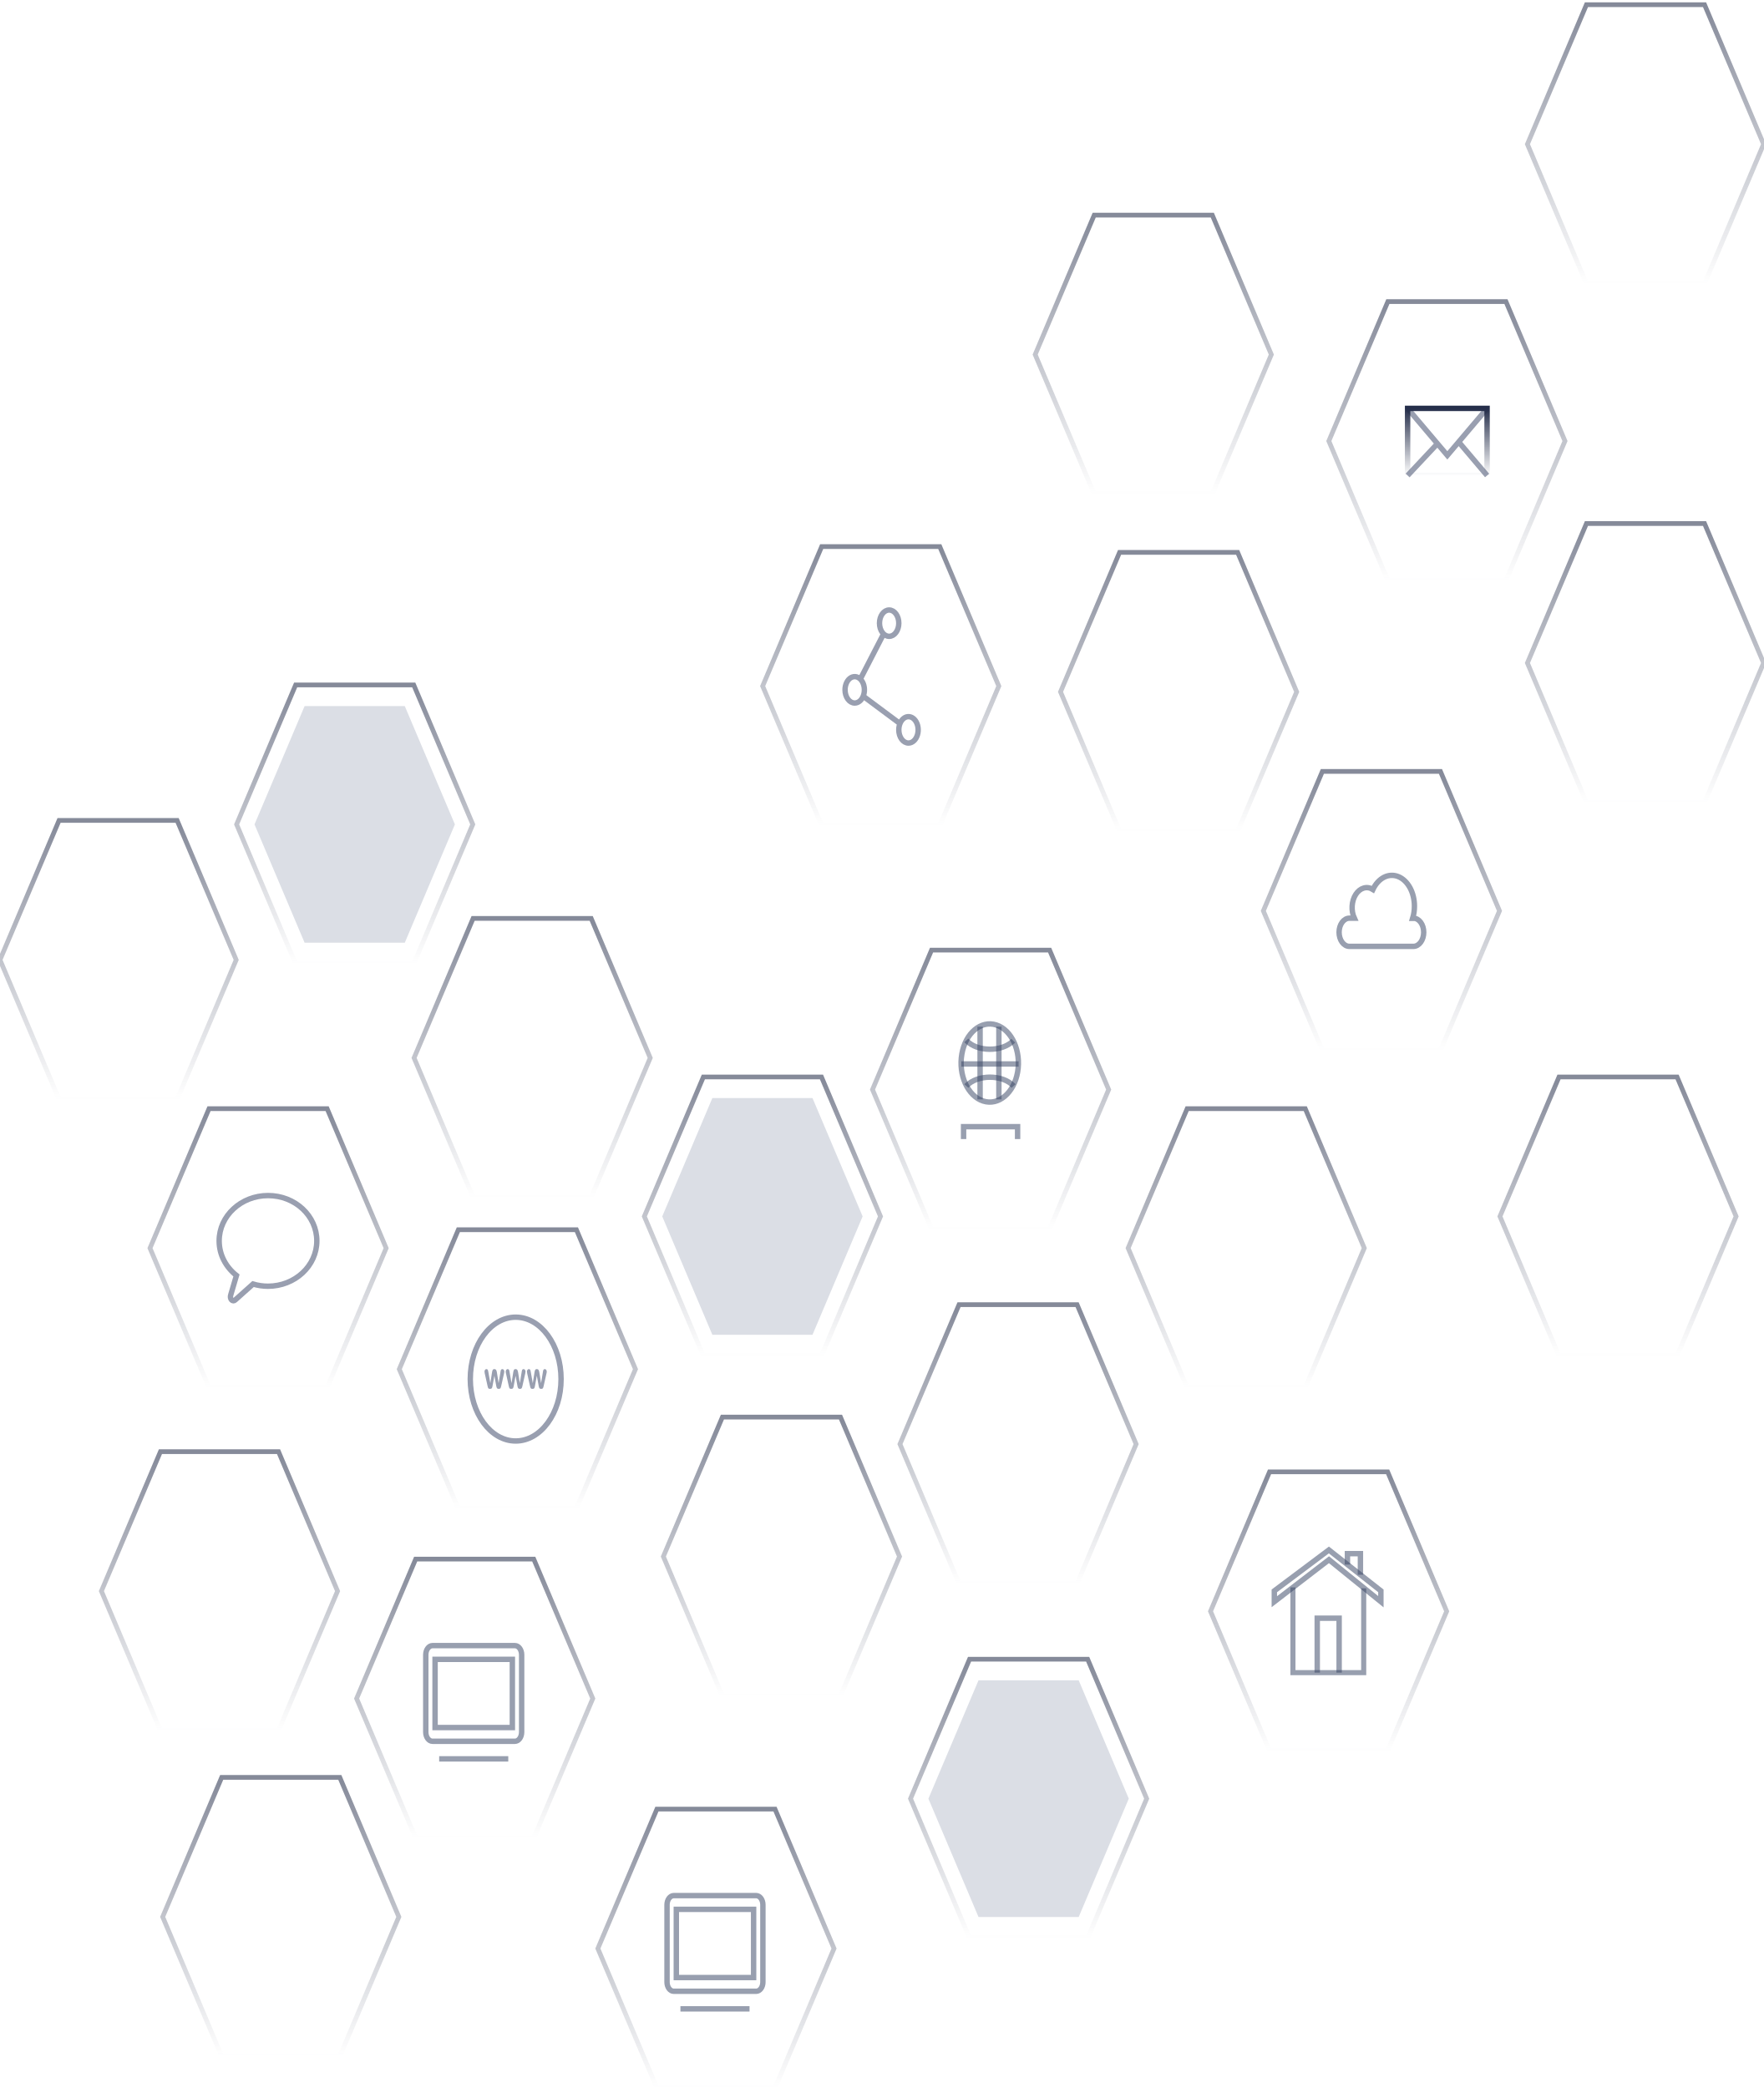
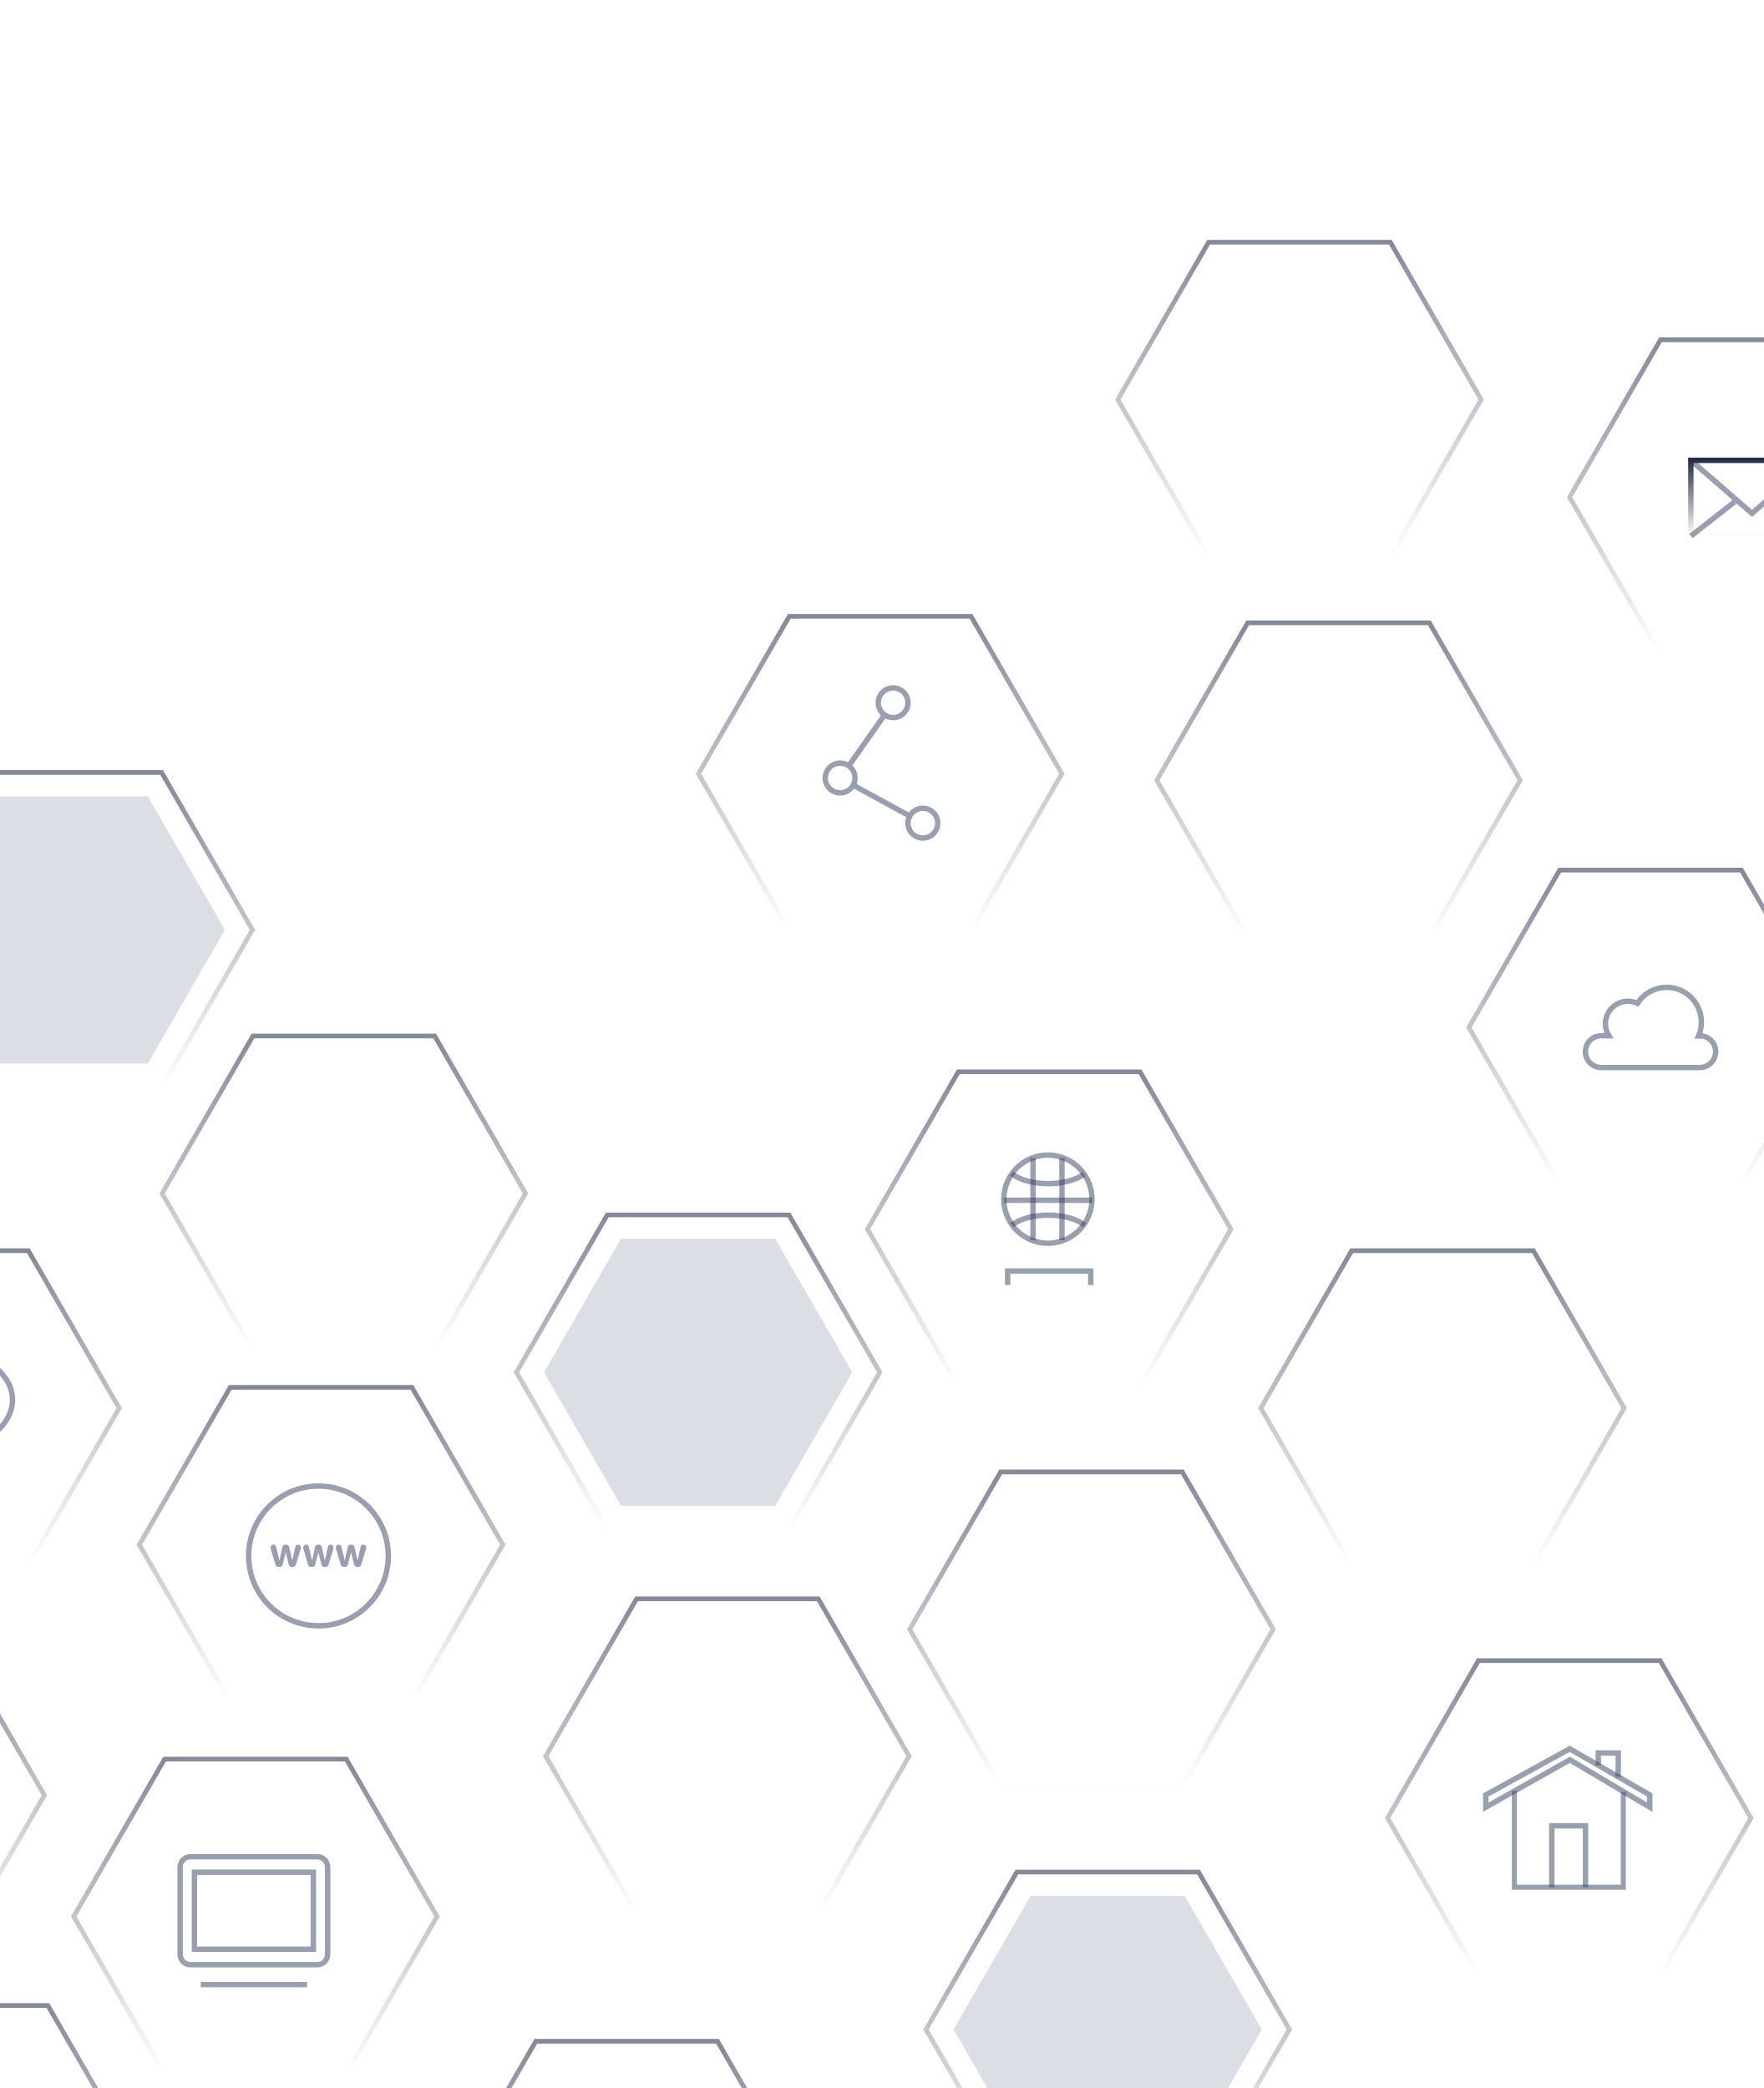
<svg xmlns="http://www.w3.org/2000/svg" width="375" height="444" viewBox="0 0 375 444" fill="none">
-   <path opacity="0.56" d="M199.831 116.23L212.384 145.893L199.831 175.548H174.719L162.167 145.893L174.719 116.23H199.831Z" stroke="url(#paint0_linear_1147_23516)" stroke-miterlimit="10" />
-   <path opacity="0.56" d="M174.675 229.009L187.228 258.663L174.675 288.326H149.563L137.011 258.663L149.563 229.009H174.675Z" stroke="url(#paint1_linear_1147_23516)" stroke-miterlimit="10" />
-   <path opacity="0.56" d="M87.977 145.65L100.529 175.304L87.977 204.967H62.865L50.312 175.304L62.865 145.65H87.977Z" stroke="url(#paint2_linear_1147_23516)" stroke-miterlimit="10" />
-   <path opacity="0.56" d="M362.448 111.326L375 140.981L362.448 170.644H337.336L324.783 140.981L337.336 111.326H362.448Z" stroke="url(#paint3_linear_1147_23516)" stroke-miterlimit="10" />
-   <path opacity="0.56" d="M229.03 277.429L241.583 307.084L229.03 336.747H203.925L191.366 307.084L203.925 277.429H229.03Z" stroke="url(#paint4_linear_1147_23516)" stroke-miterlimit="10" />
-   <path opacity="0.56" d="M125.711 195.297L138.263 224.96L125.711 254.614H100.599L88.046 224.96L100.599 195.297H125.711Z" stroke="url(#paint5_linear_1147_23516)" stroke-miterlimit="10" />
-   <path opacity="0.56" d="M263.17 117.456L275.723 147.119L263.17 176.774H238.065L225.506 147.119L238.065 117.456H263.17Z" stroke="url(#paint6_linear_1147_23516)" stroke-miterlimit="10" />
-   <path opacity="0.56" d="M223.19 202.04L235.743 231.694L223.19 261.357H198.079L185.526 231.694L198.079 202.04H223.19Z" stroke="url(#paint7_linear_1147_23516)" stroke-miterlimit="10" />
-   <path d="M216.384 227.959C217.16 223.493 215.135 219.015 211.861 217.956C208.587 216.897 205.303 219.659 204.527 224.124C203.751 228.59 205.776 233.068 209.05 234.127C212.324 235.186 215.607 232.425 216.384 227.959Z" stroke="#334061" stroke-opacity="0.5" stroke-width="1.15" stroke-miterlimit="10" />
-   <path d="M208.403 218.314V233.777" stroke="#334061" stroke-opacity="0.5" stroke-width="1.15" stroke-miterlimit="10" />
-   <path d="M212.398 218.314V233.777" stroke="#334061" stroke-opacity="0.5" stroke-width="1.15" stroke-miterlimit="10" />
-   <path d="M216.598 226.244H204.406" stroke="#334061" stroke-opacity="0.5" stroke-width="1.15" stroke-miterlimit="10" />
-   <path d="M205.476 221.234C207.763 223.722 213.076 223.739 215.458 221.303" stroke="#334061" stroke-opacity="0.5" stroke-width="1.15" stroke-miterlimit="10" />
-   <path d="M205.476 230.933C207.782 228.428 213.216 228.428 215.521 230.933" stroke="#334061" stroke-opacity="0.5" stroke-width="1.15" stroke-miterlimit="10" />
-   <path d="M204.893 242.215V239.581H216.376V242.215" stroke="#334061" stroke-opacity="0.5" stroke-width="1.15" stroke-miterlimit="10" />
-   <path opacity="0.56" d="M362.448 1L375 30.663L362.448 60.318H337.336L324.783 30.663L337.336 1H362.448Z" stroke="url(#paint8_linear_1147_23516)" stroke-miterlimit="10" />
-   <path opacity="0.56" d="M277.546 235.75L290.098 265.404L277.546 295.068H252.434L239.881 265.404L252.434 235.75H277.546Z" stroke="url(#paint9_linear_1147_23516)" stroke-miterlimit="10" />
-   <path opacity="0.56" d="M306.295 164.038L318.848 193.693L306.295 223.356H281.184L268.631 193.693L281.184 164.038H306.295Z" stroke="url(#paint10_linear_1147_23516)" stroke-miterlimit="10" />
-   <path d="M300.538 195.282H300.38C300.636 194.463 300.766 193.581 300.76 192.691C300.763 191.276 300.429 189.898 299.809 188.764C299.189 187.63 298.316 186.801 297.322 186.401C296.327 186.001 295.264 186.052 294.292 186.546C293.32 187.04 292.492 187.95 291.931 189.14C291.322 188.756 290.639 188.65 289.982 188.838C289.325 189.027 288.731 189.499 288.287 190.185C287.843 190.871 287.573 191.735 287.518 192.647C287.462 193.559 287.624 194.471 287.979 195.247H286.934C286.352 195.247 285.793 195.563 285.38 196.125C284.968 196.688 284.737 197.45 284.737 198.245C284.737 199.04 284.968 199.802 285.38 200.364C285.793 200.926 286.352 201.242 286.934 201.242H300.538C301.121 201.242 301.68 200.926 302.092 200.364C302.505 199.802 302.736 199.04 302.736 198.245C302.736 197.45 302.505 196.688 302.092 196.125C301.68 195.563 301.121 195.247 300.538 195.247V195.282Z" stroke="#334061" stroke-opacity="0.5" stroke-width="1.15" stroke-miterlimit="10" />
-   <path opacity="0.56" d="M69.559 235.75L82.111 265.413L69.559 295.068H44.447L31.894 265.413L44.447 235.75H69.559Z" stroke="url(#paint11_linear_1147_23516)" stroke-miterlimit="10" />
-   <path opacity="0.56" d="M122.566 261.493L135.125 291.147L122.566 320.802H97.461L84.902 291.147L97.461 261.493H122.566Z" stroke="url(#paint12_linear_1147_23516)" stroke-miterlimit="10" />
-   <path d="M109.652 306.419C114.983 306.419 119.304 300.525 119.304 293.254C119.304 285.984 114.983 280.09 109.652 280.09C104.322 280.09 100 285.984 100 293.254C100 300.525 104.322 306.419 109.652 306.419Z" stroke="#999FB0" stroke-width="1.15" stroke-miterlimit="10" />
-   <path d="M103.078 292.062C103.044 291.929 103.025 291.789 103.021 291.647C103.026 291.508 103.071 291.376 103.145 291.279C103.219 291.183 103.318 291.129 103.42 291.129C103.724 291.129 103.769 291.354 103.826 291.673L104.263 294.126L104.611 291.898C104.681 291.457 104.75 291.112 105.13 291.129C105.51 291.146 105.599 291.449 105.669 291.898L106.023 294.126L106.429 291.673C106.479 291.354 106.53 291.129 106.834 291.129C106.937 291.129 107.035 291.183 107.11 291.279C107.184 291.376 107.228 291.508 107.233 291.647C107.23 291.789 107.211 291.929 107.176 292.062L106.574 294.731C106.454 295.267 106.365 295.336 106.042 295.336C105.719 295.336 105.612 295.206 105.529 294.757L105.124 292.554L104.719 294.757C104.636 295.206 104.554 295.336 104.206 295.336C103.857 295.336 103.794 295.267 103.674 294.731L103.078 292.062Z" fill="#999FB0" />
-   <path d="M107.594 292.062C107.556 291.93 107.537 291.789 107.537 291.647C107.542 291.508 107.586 291.376 107.66 291.279C107.735 291.183 107.834 291.129 107.936 291.129C108.24 291.129 108.284 291.354 108.341 291.673L108.772 294.126L109.12 291.898C109.19 291.457 109.253 291.112 109.64 291.129C110.026 291.146 110.102 291.449 110.178 291.898L110.533 294.126L110.938 291.673C110.989 291.354 111.039 291.129 111.337 291.129C111.44 291.129 111.54 291.182 111.615 291.279C111.69 291.375 111.736 291.507 111.742 291.647C111.739 291.789 111.72 291.929 111.685 292.062L111.084 294.731C110.963 295.267 110.875 295.336 110.545 295.336C110.216 295.336 110.121 295.206 110.032 294.757L109.633 292.554L109.228 294.757C109.139 295.206 109.057 295.336 108.715 295.336C108.373 295.336 108.297 295.267 108.183 294.731L107.594 292.062Z" fill="#999FB0" />
-   <path d="M112.103 292.062C112.069 291.929 112.05 291.789 112.046 291.647C112.051 291.508 112.095 291.376 112.17 291.279C112.244 291.183 112.343 291.129 112.445 291.129C112.749 291.129 112.794 291.354 112.851 291.673L113.288 294.126L113.642 291.898C113.706 291.457 113.775 291.112 114.155 291.129C114.535 291.146 114.624 291.449 114.694 291.898L115.048 294.126L115.454 291.673C115.504 291.354 115.555 291.129 115.859 291.129C115.962 291.129 116.06 291.183 116.135 291.279C116.209 291.376 116.253 291.508 116.258 291.647C116.258 291.789 116.239 291.93 116.201 292.062L115.599 294.731C115.485 295.267 115.39 295.336 115.067 295.336C114.744 295.336 114.637 295.206 114.554 294.757L114.149 292.554L113.744 294.757C113.661 295.206 113.579 295.336 113.237 295.336C112.895 295.336 112.819 295.267 112.699 294.731L112.103 292.062Z" fill="#999FB0" />
-   <path opacity="0.56" d="M257.78 45.744L270.333 75.398L257.78 105.053H232.669L220.116 75.398L232.669 45.744H257.78Z" stroke="url(#paint13_linear_1147_23516)" stroke-miterlimit="10" />
-   <path opacity="0.56" d="M231.276 352.819L243.829 382.474L231.276 412.128H206.164L193.612 382.474L206.164 352.819H231.276Z" stroke="url(#paint14_linear_1147_23516)" stroke-miterlimit="10" />
-   <path opacity="0.56" d="M356.607 229.009L369.16 258.663L356.607 288.318H331.502L318.943 258.663L331.502 229.009H356.607Z" stroke="url(#paint15_linear_1147_23516)" stroke-miterlimit="10" />
-   <path opacity="0.56" d="M59.227 308.688L71.779 338.342L59.227 368.006H34.115L21.562 338.342L34.115 308.688H59.227Z" stroke="url(#paint16_linear_1147_23516)" stroke-miterlimit="10" />
-   <path opacity="0.56" d="M113.493 331.531L126.046 361.186L113.493 390.84H88.388L75.829 361.186L88.388 331.531H113.493Z" stroke="url(#paint17_linear_1147_23516)" stroke-miterlimit="10" />
-   <path d="M109.491 349.929H91.966C91.176 349.929 90.535 350.803 90.535 351.881V368.32C90.535 369.398 91.176 370.272 91.966 370.272H109.491C110.281 370.272 110.922 369.398 110.922 368.32V351.881C110.922 350.803 110.281 349.929 109.491 349.929Z" stroke="#334061" stroke-opacity="0.5" stroke-width="1.15" stroke-miterlimit="10" />
-   <path d="M108.946 352.849H92.511V367.352H108.946V352.849Z" stroke="#334061" stroke-opacity="0.5" stroke-width="1.15" stroke-miterlimit="10" />
-   <path d="M93.385 374.012H108.078" stroke="#334061" stroke-opacity="0.5" stroke-width="1.15" stroke-miterlimit="10" />
-   <path opacity="0.56" d="M178.718 301.333L191.271 330.988L178.718 360.651H153.613L141.054 330.988L153.613 301.333H178.718Z" stroke="url(#paint18_linear_1147_23516)" stroke-miterlimit="10" />
-   <path opacity="0.56" d="M295.065 312.979L307.618 342.633L295.065 372.287H269.953L257.401 342.633L269.953 312.979H295.065Z" stroke="url(#paint19_linear_1147_23516)" stroke-miterlimit="10" />
-   <path d="M270.967 338.287L282.569 329.589L293.627 338.287V340.594L282.588 331.662L270.967 340.594V338.287Z" stroke="#334061" stroke-opacity="0.5" stroke-width="1.15" stroke-miterlimit="10" />
-   <path d="M274.925 337.544V355.676H289.973V337.743" stroke="#334061" stroke-opacity="0.5" stroke-width="1.08" stroke-miterlimit="10" />
-   <path d="M280.093 355.676V344.101H284.748V355.676" stroke="#334061" stroke-opacity="0.5" stroke-width="1.15" stroke-miterlimit="10" />
-   <path d="M286.515 332.699V330.375H289.276V334.867" stroke="#334061" stroke-opacity="0.5" stroke-width="1.15" stroke-miterlimit="10" />
-   <path d="M183.549 148.044L191.371 153.867" stroke="#999FB0" stroke-width="1.15" stroke-miterlimit="10" />
-   <path d="M187.882 134.803L182.929 144.417" stroke="#999FB0" stroke-width="1.15" stroke-miterlimit="10" />
-   <path d="M189.066 135.312C190.199 135.312 191.118 134.059 191.118 132.513C191.118 130.967 190.199 129.714 189.066 129.714C187.932 129.714 187.014 130.967 187.014 132.513C187.014 134.059 187.932 135.312 189.066 135.312Z" stroke="#999FB0" stroke-width="1.15" stroke-miterlimit="10" />
-   <path d="M179.687 146.696C179.685 146.141 179.805 145.597 180.03 145.134C180.256 144.672 180.577 144.31 180.953 144.097C181.329 143.883 181.743 143.826 182.143 143.933C182.542 144.041 182.91 144.307 183.198 144.7C183.487 145.092 183.683 145.592 183.763 146.137C183.843 146.682 183.803 147.247 183.647 147.76C183.492 148.274 183.228 148.713 182.889 149.021C182.55 149.33 182.152 149.495 181.745 149.495C181.2 149.495 180.677 149.201 180.292 148.676C179.906 148.151 179.688 147.439 179.687 146.696Z" stroke="#999FB0" stroke-width="1.15" stroke-miterlimit="10" />
-   <path d="M191.118 155.206C191.117 154.65 191.236 154.106 191.462 153.643C191.688 153.18 192.009 152.819 192.386 152.605C192.762 152.392 193.176 152.336 193.576 152.444C193.976 152.552 194.343 152.819 194.632 153.212C194.92 153.606 195.116 154.107 195.195 154.652C195.275 155.197 195.233 155.762 195.077 156.276C194.92 156.789 194.655 157.228 194.316 157.535C193.976 157.843 193.578 158.007 193.17 158.005C192.626 158.003 192.105 157.707 191.721 157.183C191.336 156.658 191.12 155.948 191.118 155.206Z" stroke="#999FB0" stroke-width="1.15" stroke-miterlimit="10" />
-   <path opacity="0.56" d="M320.221 64.132L332.774 93.786L320.221 123.449H295.11L282.557 93.786L295.11 64.132H320.221Z" stroke="url(#paint20_linear_1147_23516)" stroke-miterlimit="10" />
+   <path opacity="0.56" d="M206.474 131.056L225.788 164.536L206.474 198.006H167.835L148.521 164.536L167.835 131.056H206.474Z" stroke="url(#paint0_linear_1147_23516)" stroke-miterlimit="10" />
+   <path opacity="0.56" d="M167.767 258.346L187.081 291.816L167.767 325.296H129.128L109.814 291.816L129.128 258.346H167.767Z" stroke="url(#paint1_linear_1147_23516)" stroke-miterlimit="10" />
+   <path opacity="0.56" d="M34.367 164.262L53.681 197.732L34.367 231.212H-4.272L-23.586 197.732L-4.272 164.262H34.367Z" stroke="url(#paint2_linear_1147_23516)" stroke-miterlimit="10" />
+   <path opacity="0.56" d="M251.401 312.997L270.716 346.467L251.401 379.947H212.773L193.448 346.467L212.773 312.997H251.401Z" stroke="url(#paint3_linear_1147_23516)" stroke-miterlimit="10" />
+   <path opacity="0.56" d="M92.427 220.297L111.741 253.777L92.427 287.247H53.788L34.474 253.777L53.788 220.297H92.427Z" stroke="url(#paint4_linear_1147_23516)" stroke-miterlimit="10" />
+   <path opacity="0.56" d="M303.932 132.44L323.246 165.92L303.932 199.39H265.303L245.979 165.92L265.303 132.44H303.932Z" stroke="url(#paint5_linear_1147_23516)" stroke-miterlimit="10" />
+   <path opacity="0.56" d="M242.415 227.907L261.73 261.377L242.415 294.857H203.777L184.462 261.377L203.777 227.907H242.415Z" stroke="url(#paint6_linear_1147_23516)" stroke-miterlimit="10" />
+   <path d="M231.942 257.162C233.137 252.121 230.021 247.067 224.984 245.872C219.946 244.676 214.893 247.793 213.699 252.834C212.504 257.874 215.62 262.928 220.658 264.123C225.695 265.319 230.748 262.202 231.942 257.162Z" stroke="#334061" stroke-opacity="0.5" stroke-width="1.15" stroke-miterlimit="10" />
+   <path d="M219.662 246.276V263.727" stroke="#334061" stroke-opacity="0.5" stroke-width="1.15" stroke-miterlimit="10" />
+   <path d="M225.81 246.276V263.727" stroke="#334061" stroke-opacity="0.5" stroke-width="1.15" stroke-miterlimit="10" />
+   <path d="M232.271 255.226H213.512" stroke="#334061" stroke-opacity="0.5" stroke-width="1.15" stroke-miterlimit="10" />
+   <path d="M215.159 249.572C218.677 252.38 226.853 252.399 230.517 249.65" stroke="#334061" stroke-opacity="0.5" stroke-width="1.15" stroke-miterlimit="10" />
+   <path d="M215.159 260.518C218.707 257.691 227.068 257.691 230.615 260.518" stroke="#334061" stroke-opacity="0.5" stroke-width="1.15" stroke-miterlimit="10" />
+   <path d="M214.262 273.252V270.278H231.93V273.252" stroke="#334061" stroke-opacity="0.5" stroke-width="1.15" stroke-miterlimit="10" />
+   <path opacity="0.56" d="M326.05 265.955L345.364 299.425L326.05 332.905H287.412L268.097 299.425L287.412 265.955H326.05Z" stroke="url(#paint7_linear_1147_23516)" stroke-miterlimit="10" />
+   <path opacity="0.56" d="M370.286 185.016L389.6 218.486L370.286 251.966H331.648L312.333 218.486L331.648 185.016H370.286Z" stroke="url(#paint8_linear_1147_23516)" stroke-miterlimit="10" />
+   <path d="M361.428 220.28H361.185C361.579 219.356 361.778 218.36 361.769 217.355C361.774 215.758 361.26 214.204 360.306 212.924C359.352 211.644 358.009 210.708 356.479 210.256C354.948 209.805 353.312 209.862 351.817 210.42C350.322 210.977 349.047 212.004 348.185 213.348C347.248 212.914 346.196 212.795 345.185 213.007C344.175 213.219 343.26 213.753 342.577 214.527C341.894 215.302 341.479 216.276 341.393 217.306C341.308 218.335 341.557 219.365 342.104 220.241H340.496C339.599 220.241 338.739 220.597 338.105 221.232C337.471 221.866 337.115 222.727 337.115 223.624C337.115 224.521 337.471 225.382 338.105 226.016C338.739 226.651 339.599 227.007 340.496 227.007H361.428C362.325 227.007 363.185 226.651 363.819 226.016C364.453 225.382 364.81 224.521 364.81 223.624C364.81 222.727 364.453 221.866 363.819 221.232C363.185 220.597 362.325 220.241 361.428 220.241V220.28Z" stroke="#334061" stroke-opacity="0.5" stroke-width="1.15" stroke-miterlimit="10" />
+   <path opacity="0.56" d="M6.027 265.955L25.342 299.435L6.027 332.905H-32.611L-51.925 299.435L-32.611 265.955H6.027Z" stroke="url(#paint9_linear_1147_23516)" stroke-miterlimit="10" />
+   <path opacity="0.56" d="M87.589 295.01L106.913 328.48L87.589 361.95H48.96L29.636 328.48L48.96 295.01H87.589Z" stroke="url(#paint10_linear_1147_23516)" stroke-miterlimit="10" />
+   <path d="M67.719 345.716C75.921 345.716 82.57 339.064 82.57 330.858C82.57 322.652 75.921 316 67.719 316C59.517 316 52.867 322.652 52.867 330.858C52.867 339.064 59.517 345.716 67.719 345.716Z" stroke="#999FB0" stroke-width="1.15" stroke-miterlimit="10" />
+   <path d="M57.603 329.512C57.55 329.362 57.52 329.204 57.516 329.044C57.523 328.886 57.591 328.738 57.706 328.629C57.82 328.52 57.972 328.459 58.13 328.459C58.597 328.459 58.666 328.713 58.753 329.073L59.426 331.842L59.962 329.327C60.069 328.83 60.176 328.44 60.761 328.459C61.345 328.479 61.482 328.82 61.589 329.327L62.135 331.842L62.758 329.073C62.836 328.713 62.914 328.459 63.382 328.459C63.54 328.459 63.692 328.52 63.806 328.629C63.92 328.738 63.989 328.886 63.996 329.044C63.991 329.204 63.962 329.362 63.908 329.512L62.983 332.525C62.797 333.129 62.661 333.207 62.164 333.207C61.667 333.207 61.501 333.061 61.375 332.554L60.751 330.068L60.127 332.554C60.001 333.061 59.874 333.207 59.338 333.207C58.802 333.207 58.705 333.129 58.519 332.525L57.603 329.512Z" fill="#999FB0" />
+   <path d="M64.552 329.512C64.493 329.363 64.464 329.204 64.464 329.044C64.471 328.886 64.539 328.738 64.654 328.629C64.768 328.52 64.92 328.459 65.078 328.459C65.546 328.459 65.614 328.713 65.701 329.073L66.364 331.842L66.9 329.327C67.007 328.83 67.105 328.44 67.699 328.459C68.294 328.479 68.41 328.82 68.528 329.327L69.073 331.842L69.697 329.073C69.775 328.713 69.853 328.459 70.311 328.459C70.47 328.459 70.623 328.519 70.739 328.628C70.855 328.737 70.924 328.886 70.934 329.044C70.93 329.204 70.9 329.362 70.847 329.512L69.921 332.525C69.736 333.129 69.599 333.207 69.093 333.207C68.586 333.207 68.44 333.061 68.303 332.554L67.689 330.068L67.066 332.554C66.929 333.061 66.803 333.207 66.276 333.207C65.75 333.207 65.633 333.129 65.458 332.525L64.552 329.512Z" fill="#999FB0" />
+   <path d="M71.49 329.512C71.436 329.362 71.407 329.204 71.402 329.044C71.409 328.886 71.477 328.738 71.592 328.629C71.706 328.52 71.858 328.459 72.016 328.459C72.484 328.459 72.552 328.713 72.639 329.073L73.312 331.842L73.858 329.327C73.955 328.83 74.062 328.44 74.647 328.459C75.232 328.479 75.368 328.82 75.475 329.327L76.021 331.842L76.645 329.073C76.723 328.713 76.8 328.459 77.268 328.459C77.426 328.459 77.578 328.52 77.692 328.629C77.807 328.738 77.875 328.886 77.882 329.044C77.882 329.204 77.853 329.363 77.794 329.512L76.869 332.525C76.693 333.129 76.547 333.207 76.05 333.207C75.553 333.207 75.388 333.061 75.261 332.554L74.637 330.068L74.013 332.554C73.887 333.061 73.76 333.207 73.234 333.207C72.708 333.207 72.591 333.129 72.406 332.525L71.49 329.512Z" fill="#999FB0" />
+   <path opacity="0.56" d="M295.638 51.501L314.952 84.971L295.638 118.441H256.999L237.685 84.971L256.999 51.501H295.638Z" stroke="url(#paint11_linear_1147_23516)" stroke-miterlimit="10" />
+   <path opacity="0.56" d="M254.857 398.087L274.172 431.557L254.857 465.028H216.219L196.904 431.557L216.219 398.087H254.857Z" stroke="url(#paint12_linear_1147_23516)" stroke-miterlimit="10" />
+   <path opacity="0.56" d="M-9.87 348.278L9.444 381.748L-9.87 415.228H-48.509L-67.823 381.748L-48.509 348.278H-9.87Z" stroke="url(#paint13_linear_1147_23516)" stroke-miterlimit="10" />
+   <path opacity="0.56" d="M73.629 374.06L92.943 407.53L73.629 441H35L15.676 407.53L35 374.06H73.629Z" stroke="url(#paint14_linear_1147_23516)" stroke-miterlimit="10" />
+   <path d="M67.47 394.825H40.506C39.289 394.825 38.303 395.812 38.303 397.029V415.582C38.303 416.799 39.289 417.785 40.506 417.785H67.47C68.686 417.785 69.672 416.799 69.672 415.582V397.029C69.672 395.812 68.686 394.825 67.47 394.825Z" stroke="#334061" stroke-opacity="0.5" stroke-width="1.15" stroke-miterlimit="10" />
+   <path d="M66.632 398.121H41.343V414.491H66.632V398.121Z" stroke="#334061" stroke-opacity="0.5" stroke-width="1.15" stroke-miterlimit="10" />
+   <path d="M42.688 422.007H65.296" stroke="#334061" stroke-opacity="0.5" stroke-width="1.15" stroke-miterlimit="10" />
+   <path opacity="0.56" d="M173.988 339.977L193.302 373.447L173.988 406.927H135.359L116.035 373.447L135.359 339.977H173.988Z" stroke="url(#paint15_linear_1147_23516)" stroke-miterlimit="10" />
+   <path opacity="0.56" d="M353.007 353.12L372.321 386.59L353.007 420.06H314.368L295.054 386.59L314.368 353.12H353.007Z" stroke="url(#paint16_linear_1147_23516)" stroke-miterlimit="10" />
+   <path d="M315.927 381.685L333.78 371.868L350.794 381.685V384.289L333.809 374.208L315.927 384.289V381.685Z" stroke="#334061" stroke-opacity="0.5" stroke-width="1.15" stroke-miterlimit="10" />
+   <path d="M322.018 380.847V401.311H345.172V381.071" stroke="#334061" stroke-opacity="0.5" stroke-width="1.08" stroke-miterlimit="10" />
+   <path d="M329.97 401.311V388.247H337.133V401.311" stroke="#334061" stroke-opacity="0.5" stroke-width="1.15" stroke-miterlimit="10" />
+   <path d="M339.851 375.378V372.755H344.1V377.825" stroke="#334061" stroke-opacity="0.5" stroke-width="1.15" stroke-miterlimit="10" />
+   <path d="M181.421 166.964L193.456 173.536" stroke="#999FB0" stroke-width="1.15" stroke-miterlimit="10" />
+   <path d="M188.088 152.02L180.467 162.871" stroke="#999FB0" stroke-width="1.15" stroke-miterlimit="10" />
+   <path d="M189.909 152.594C191.653 152.594 193.067 151.179 193.067 149.435C193.067 147.69 191.653 146.276 189.909 146.276C188.166 146.276 186.752 147.69 186.752 149.435C186.752 151.179 188.166 152.594 189.909 152.594Z" stroke="#999FB0" stroke-width="1.15" stroke-miterlimit="10" />
+   <path d="M175.478 165.443C175.476 164.816 175.66 164.202 176.007 163.68C176.353 163.158 176.847 162.75 177.426 162.509C178.004 162.267 178.642 162.203 179.257 162.324C179.872 162.446 180.437 162.747 180.881 163.189C181.325 163.632 181.627 164.197 181.75 164.811C181.873 165.426 181.811 166.064 181.572 166.644C181.332 167.223 180.926 167.719 180.405 168.067C179.884 168.416 179.271 168.602 178.645 168.602C177.806 168.602 177.002 168.269 176.409 167.677C175.815 167.085 175.48 166.282 175.478 165.443Z" stroke="#999FB0" stroke-width="1.15" stroke-miterlimit="10" />
+   <path d="M193.067 175.047C193.065 174.42 193.249 173.806 193.596 173.283C193.944 172.761 194.438 172.353 195.017 172.112C195.596 171.871 196.234 171.808 196.849 171.93C197.464 172.052 198.03 172.353 198.473 172.797C198.917 173.241 199.219 173.806 199.34 174.422C199.462 175.038 199.399 175.675 199.158 176.255C198.917 176.834 198.51 177.329 197.987 177.676C197.465 178.024 196.851 178.208 196.224 178.206C195.387 178.204 194.586 177.87 193.994 177.278C193.403 176.686 193.069 175.884 193.067 175.047Z" stroke="#999FB0" stroke-width="1.15" stroke-miterlimit="10" />
+   <path opacity="0.56" d="M391.714 72.255L411.028 105.725L391.714 139.205H353.076L333.761 105.725L353.076 72.255H391.714Z" stroke="url(#paint17_linear_1147_23516)" stroke-miterlimit="10" />
  <g style="mix-blend-mode:multiply">
-     <path d="M172.769 233.5L183.428 258.662L172.769 283.825H151.47L140.818 258.662L151.47 233.5H172.769Z" fill="#4C5A80" fill-opacity="0.2" />
+     <path d="M164.834 263.415L181.235 291.815L164.834 320.215H132.062L115.671 291.815L132.062 263.415H164.834Z" fill="#4C5A80" fill-opacity="0.2" />
  </g>
  <g style="mix-blend-mode:color-burn" opacity="0.3">
-     <path d="M274.092 241.106H275.675L276.467 242.98" stroke="#334061" stroke-width="2" stroke-miterlimit="10" stroke-linecap="round" />
-     <path d="M278.519 247.817L284.51 261.984" stroke="#334061" stroke-width="2" stroke-miterlimit="10" stroke-linecap="round" stroke-dasharray="4.62 6.47" />
-     <path d="M285.536 264.402L286.328 266.268L285.536 268.143" stroke="#334061" stroke-width="2" stroke-miterlimit="10" stroke-linecap="round" />
-     <path d="M283.491 272.98L277.493 287.146" stroke="#334061" stroke-width="2" stroke-miterlimit="10" stroke-linecap="round" stroke-dasharray="4.62 6.47" />
-     <path d="M276.467 289.565L275.675 291.431H274.092" stroke="#334061" stroke-width="2" stroke-miterlimit="10" stroke-linecap="round" />
-     <path d="M270 291.43H258.005" stroke="#334061" stroke-width="2" stroke-miterlimit="10" stroke-linecap="round" stroke-dasharray="4.62 6.47" />
-     <path d="M255.953 291.431H254.37L253.578 289.565" stroke="#334061" stroke-width="2" stroke-miterlimit="10" stroke-linecap="round" />
-     <path d="M251.533 284.727L245.535 270.561" stroke="#334061" stroke-width="2" stroke-miterlimit="10" stroke-linecap="round" stroke-dasharray="4.62 6.47" />
-     <path d="M244.509 268.143L243.718 266.268L244.509 264.402" stroke="#334061" stroke-width="2" stroke-miterlimit="10" stroke-linecap="round" />
-     <path d="M246.561 259.565L252.559 245.399" stroke="#334061" stroke-width="2" stroke-miterlimit="10" stroke-linecap="round" stroke-dasharray="4.62 6.47" />
-     <path d="M253.578 242.98L254.37 241.106H255.953" stroke="#334061" stroke-width="2" stroke-miterlimit="10" stroke-linecap="round" />
-     <path d="M260.051 241.106H272.046" stroke="#334061" stroke-width="2" stroke-miterlimit="10" stroke-linecap="round" stroke-dasharray="4.62 6.47" />
+     <path d="M320.736 272H323.172L324.39 274.116" stroke="#334061" stroke-width="2" stroke-miterlimit="10" stroke-linecap="round" />
+     <path d="M327.548 279.575L336.767 295.564" stroke="#334061" stroke-width="2" stroke-miterlimit="10" stroke-linecap="round" stroke-dasharray="4.62 6.47" />
+     <path d="M338.345 298.294L339.563 300.4L338.345 302.515" stroke="#334061" stroke-width="2" stroke-miterlimit="10" stroke-linecap="round" />
+     <path d="M335.198 307.975L325.969 323.964" stroke="#334061" stroke-width="2" stroke-miterlimit="10" stroke-linecap="round" stroke-dasharray="4.62 6.47" />
+     <path d="M324.39 326.694L323.172 328.8H320.736" stroke="#334061" stroke-width="2" stroke-miterlimit="10" stroke-linecap="round" />
+     <path d="M314.441 328.799H295.984" stroke="#334061" stroke-width="2" stroke-miterlimit="10" stroke-linecap="round" stroke-dasharray="4.62 6.47" />
+     <path d="M292.827 328.8H290.39L289.172 326.694" stroke="#334061" stroke-width="2" stroke-miterlimit="10" stroke-linecap="round" />
+     <path d="M286.025 321.234L276.797 305.245" stroke="#334061" stroke-width="2" stroke-miterlimit="10" stroke-linecap="round" stroke-dasharray="4.62 6.47" />
+     <path d="M275.218 302.515L274 300.4L275.218 298.294" stroke="#334061" stroke-width="2" stroke-miterlimit="10" stroke-linecap="round" />
+     <path d="M278.375 292.834L287.603 276.845" stroke="#334061" stroke-width="2" stroke-miterlimit="10" stroke-linecap="round" stroke-dasharray="4.62 6.47" />
+     <path d="M289.172 274.116L290.39 272H292.827" stroke="#334061" stroke-width="2" stroke-miterlimit="10" stroke-linecap="round" />
+     <path d="M299.132 272H317.588" stroke="#334061" stroke-width="2" stroke-miterlimit="10" stroke-linecap="round" stroke-dasharray="4.62 6.47" />
  </g>
  <g style="mix-blend-mode:multiply">
-     <path d="M86.07 150.141L96.729 175.304L86.07 200.466H64.771L54.119 175.304L64.771 150.141H86.07Z" fill="#4C5A80" fill-opacity="0.2" />
+     <path d="M31.433 169.331L47.834 197.731L31.433 226.132H-1.339L-17.73 197.731L-1.339 169.331H31.433Z" fill="#4C5A80" fill-opacity="0.2" />
  </g>
  <g style="mix-blend-mode:multiply">
-     <path d="M229.371 357.31L240.023 382.473L229.371 407.635H208.065L197.413 382.473L208.065 357.31H229.371Z" fill="#4C5A80" fill-opacity="0.2" />
+     <path d="M251.925 403.156L268.316 431.556L251.925 459.956H219.143L202.752 431.556L219.143 403.156H251.925Z" fill="#4C5A80" fill-opacity="0.2" />
  </g>
-   <path d="M299.308 86.841L307.757 96.827L316.212 86.841" stroke="#999FB0" stroke-width="1.15" stroke-miterlimit="10" />
-   <path d="M299.308 101.11L305.357 94.657" stroke="#999FB0" stroke-width="1.15" stroke-miterlimit="10" />
-   <path d="M316.212 101.112L310.17 93.977" stroke="#999FB0" stroke-width="1.15" stroke-miterlimit="10" />
-   <path d="M316.205 86.841H299.308V101.111H316.205V86.841Z" stroke="url(#paint21_linear_1147_23516)" stroke-width="1.15" stroke-miterlimit="10" />
-   <path opacity="0.56" d="M164.793 384.691L177.345 414.346L164.793 444H139.687L127.128 414.346L139.687 384.691H164.793Z" stroke="url(#paint22_linear_1147_23516)" stroke-miterlimit="10" />
-   <path d="M160.79 403.089H143.265C142.475 403.089 141.834 403.963 141.834 405.042V421.48C141.834 422.558 142.475 423.432 143.265 423.432H160.79C161.58 423.432 162.221 422.558 162.221 421.48V405.042C162.221 403.963 161.58 403.089 160.79 403.089Z" stroke="#334061" stroke-opacity="0.5" stroke-width="1.15" stroke-miterlimit="10" />
-   <path d="M160.245 406.009H143.81V420.513H160.245V406.009Z" stroke="#334061" stroke-opacity="0.5" stroke-width="1.15" stroke-miterlimit="10" />
-   <path d="M144.684 427.172H159.377" stroke="#334061" stroke-opacity="0.5" stroke-width="1.15" stroke-miterlimit="10" />
-   <path d="M57 254.228C51.256 254.228 46.601 258.547 46.601 263.868C46.601 266.814 48.032 269.448 50.281 271.219L49.058 275.374C48.998 275.548 48.982 275.745 49.013 275.932C49.044 276.12 49.12 276.289 49.229 276.411C49.339 276.533 49.474 276.601 49.615 276.606C49.757 276.611 49.895 276.551 50.008 276.436L53.808 273.042C54.848 273.352 55.91 273.508 56.975 273.508C62.713 273.508 67.368 269.189 67.368 263.868C67.368 258.547 62.764 254.228 57 254.228Z" stroke="#999FB0" stroke-width="1.15" stroke-miterlimit="10" />
-   <path opacity="0.56" d="M37.664 174.458L50.223 204.112L37.664 233.776H12.559L0 204.112L12.559 174.458H37.664Z" stroke="url(#paint23_linear_1147_23516)" stroke-miterlimit="10" />
-   <path opacity="0.56" d="M72.254 377.949L84.807 407.612L72.254 437.266H47.142L34.59 407.612L47.142 377.949H72.254Z" stroke="url(#paint24_linear_1147_23516)" stroke-miterlimit="10" />
+   <path d="M359.536 97.886L372.535 109.157L385.545 97.886" stroke="#999FB0" stroke-width="1.15" stroke-miterlimit="10" />
+   <path d="M359.536 113.991L368.842 106.708" stroke="#999FB0" stroke-width="1.15" stroke-miterlimit="10" />
+   <path d="M385.535 97.886H359.536V113.992H385.535V97.886Z" stroke="url(#paint18_linear_1147_23516)" stroke-width="1.15" stroke-miterlimit="10" />
+   <path opacity="0.56" d="M152.561 434.06L171.875 467.53L152.561 501H113.932L94.608 467.53L113.932 434.06H152.561Z" stroke="url(#paint19_linear_1147_23516)" stroke-miterlimit="10" />
+   <path d="M-13.296 286.811C-22.135 286.811 -29.297 291.685 -29.297 297.691C-29.297 301.016 -27.095 303.989 -23.635 305.988L-25.516 310.677C-25.609 310.874 -25.633 311.096 -25.585 311.308C-25.538 311.52 -25.421 311.71 -25.253 311.847C-25.085 311.985 -24.876 312.063 -24.659 312.068C-24.442 312.073 -24.229 312.006 -24.054 311.877L-18.207 308.045C-16.607 308.395 -14.973 308.571 -13.335 308.571C-4.506 308.571 2.656 303.697 2.656 297.691C2.656 291.685 -4.428 286.811 -13.296 286.811Z" stroke="#999FB0" stroke-width="1.15" stroke-miterlimit="10" />
+   <path opacity="0.56" d="M10.175 426.45L29.489 459.93L10.175 493.4H-28.464L-47.778 459.93L-28.464 426.45H10.175Z" stroke="url(#paint20_linear_1147_23516)" stroke-miterlimit="10" />
  <defs>
-     <linearGradient id="paint0_linear_1147_23516" x1="187.275" y1="116.23" x2="187.275" y2="175.548" gradientUnits="userSpaceOnUse">
+     <linearGradient id="paint0_linear_1147_23516" x1="187.154" y1="131.056" x2="187.154" y2="198.006" gradientUnits="userSpaceOnUse">
      <stop stop-color="#252E4A" />
      <stop offset="1" stop-color="#252E4A" stop-opacity="0" />
    </linearGradient>
-     <linearGradient id="paint1_linear_1147_23516" x1="162.119" y1="229.009" x2="162.119" y2="288.326" gradientUnits="userSpaceOnUse">
+     <linearGradient id="paint1_linear_1147_23516" x1="148.448" y1="258.346" x2="148.448" y2="325.296" gradientUnits="userSpaceOnUse">
      <stop stop-color="#252E4A" />
      <stop offset="1" stop-color="#252E4A" stop-opacity="0" />
    </linearGradient>
-     <linearGradient id="paint2_linear_1147_23516" x1="75.421" y1="145.65" x2="75.421" y2="204.967" gradientUnits="userSpaceOnUse">
+     <linearGradient id="paint2_linear_1147_23516" x1="15.047" y1="164.262" x2="15.047" y2="231.212" gradientUnits="userSpaceOnUse">
      <stop stop-color="#252E4A" />
      <stop offset="1" stop-color="#252E4A" stop-opacity="0" />
    </linearGradient>
-     <linearGradient id="paint3_linear_1147_23516" x1="349.892" y1="111.326" x2="349.892" y2="170.644" gradientUnits="userSpaceOnUse">
+     <linearGradient id="paint3_linear_1147_23516" x1="232.082" y1="312.997" x2="232.082" y2="379.947" gradientUnits="userSpaceOnUse">
      <stop stop-color="#252E4A" />
      <stop offset="1" stop-color="#252E4A" stop-opacity="0" />
    </linearGradient>
-     <linearGradient id="paint4_linear_1147_23516" x1="216.474" y1="277.429" x2="216.474" y2="336.747" gradientUnits="userSpaceOnUse">
+     <linearGradient id="paint4_linear_1147_23516" x1="73.108" y1="220.297" x2="73.108" y2="287.247" gradientUnits="userSpaceOnUse">
      <stop stop-color="#252E4A" />
      <stop offset="1" stop-color="#252E4A" stop-opacity="0" />
    </linearGradient>
-     <linearGradient id="paint5_linear_1147_23516" x1="113.155" y1="195.297" x2="113.155" y2="254.614" gradientUnits="userSpaceOnUse">
+     <linearGradient id="paint5_linear_1147_23516" x1="284.612" y1="132.44" x2="284.612" y2="199.39" gradientUnits="userSpaceOnUse">
      <stop stop-color="#252E4A" />
      <stop offset="1" stop-color="#252E4A" stop-opacity="0" />
    </linearGradient>
-     <linearGradient id="paint6_linear_1147_23516" x1="250.615" y1="117.456" x2="250.615" y2="176.774" gradientUnits="userSpaceOnUse">
+     <linearGradient id="paint6_linear_1147_23516" x1="223.096" y1="227.907" x2="223.096" y2="294.857" gradientUnits="userSpaceOnUse">
      <stop stop-color="#252E4A" />
      <stop offset="1" stop-color="#252E4A" stop-opacity="0" />
    </linearGradient>
-     <linearGradient id="paint7_linear_1147_23516" x1="210.634" y1="202.04" x2="210.634" y2="261.357" gradientUnits="userSpaceOnUse">
+     <linearGradient id="paint7_linear_1147_23516" x1="306.731" y1="265.955" x2="306.731" y2="332.905" gradientUnits="userSpaceOnUse">
      <stop stop-color="#252E4A" />
      <stop offset="1" stop-color="#252E4A" stop-opacity="0" />
    </linearGradient>
-     <linearGradient id="paint8_linear_1147_23516" x1="349.892" y1="1" x2="349.892" y2="60.318" gradientUnits="userSpaceOnUse">
+     <linearGradient id="paint8_linear_1147_23516" x1="350.967" y1="185.016" x2="350.967" y2="251.966" gradientUnits="userSpaceOnUse">
      <stop stop-color="#252E4A" />
      <stop offset="1" stop-color="#252E4A" stop-opacity="0" />
    </linearGradient>
-     <linearGradient id="paint9_linear_1147_23516" x1="264.99" y1="235.75" x2="264.99" y2="295.068" gradientUnits="userSpaceOnUse">
+     <linearGradient id="paint9_linear_1147_23516" x1="-13.292" y1="265.955" x2="-13.292" y2="332.905" gradientUnits="userSpaceOnUse">
      <stop stop-color="#252E4A" />
      <stop offset="1" stop-color="#252E4A" stop-opacity="0" />
    </linearGradient>
-     <linearGradient id="paint10_linear_1147_23516" x1="293.739" y1="164.038" x2="293.739" y2="223.356" gradientUnits="userSpaceOnUse">
+     <linearGradient id="paint10_linear_1147_23516" x1="68.274" y1="295.01" x2="68.274" y2="361.95" gradientUnits="userSpaceOnUse">
      <stop stop-color="#252E4A" />
      <stop offset="1" stop-color="#252E4A" stop-opacity="0" />
    </linearGradient>
-     <linearGradient id="paint11_linear_1147_23516" x1="57.003" y1="235.75" x2="57.003" y2="295.068" gradientUnits="userSpaceOnUse">
+     <linearGradient id="paint11_linear_1147_23516" x1="276.318" y1="51.501" x2="276.318" y2="118.441" gradientUnits="userSpaceOnUse">
      <stop stop-color="#252E4A" />
      <stop offset="1" stop-color="#252E4A" stop-opacity="0" />
    </linearGradient>
-     <linearGradient id="paint12_linear_1147_23516" x1="110.014" y1="261.493" x2="110.014" y2="320.802" gradientUnits="userSpaceOnUse">
+     <linearGradient id="paint12_linear_1147_23516" x1="235.538" y1="398.087" x2="235.538" y2="465.028" gradientUnits="userSpaceOnUse">
      <stop stop-color="#252E4A" />
      <stop offset="1" stop-color="#252E4A" stop-opacity="0" />
    </linearGradient>
-     <linearGradient id="paint13_linear_1147_23516" x1="245.224" y1="45.744" x2="245.224" y2="105.053" gradientUnits="userSpaceOnUse">
+     <linearGradient id="paint13_linear_1147_23516" x1="-29.189" y1="348.278" x2="-29.189" y2="415.228" gradientUnits="userSpaceOnUse">
      <stop stop-color="#252E4A" />
      <stop offset="1" stop-color="#252E4A" stop-opacity="0" />
    </linearGradient>
-     <linearGradient id="paint14_linear_1147_23516" x1="218.72" y1="352.819" x2="218.72" y2="412.128" gradientUnits="userSpaceOnUse">
+     <linearGradient id="paint14_linear_1147_23516" x1="54.309" y1="374.06" x2="54.309" y2="441" gradientUnits="userSpaceOnUse">
      <stop stop-color="#252E4A" />
      <stop offset="1" stop-color="#252E4A" stop-opacity="0" />
    </linearGradient>
-     <linearGradient id="paint15_linear_1147_23516" x1="344.051" y1="229.009" x2="344.051" y2="288.318" gradientUnits="userSpaceOnUse">
+     <linearGradient id="paint15_linear_1147_23516" x1="154.668" y1="339.977" x2="154.668" y2="406.927" gradientUnits="userSpaceOnUse">
      <stop stop-color="#252E4A" />
      <stop offset="1" stop-color="#252E4A" stop-opacity="0" />
    </linearGradient>
-     <linearGradient id="paint16_linear_1147_23516" x1="46.671" y1="308.688" x2="46.671" y2="368.006" gradientUnits="userSpaceOnUse">
+     <linearGradient id="paint16_linear_1147_23516" x1="333.688" y1="353.12" x2="333.688" y2="420.06" gradientUnits="userSpaceOnUse">
      <stop stop-color="#252E4A" />
      <stop offset="1" stop-color="#252E4A" stop-opacity="0" />
    </linearGradient>
-     <linearGradient id="paint17_linear_1147_23516" x1="100.938" y1="331.531" x2="100.938" y2="390.84" gradientUnits="userSpaceOnUse">
+     <linearGradient id="paint17_linear_1147_23516" x1="372.395" y1="72.255" x2="372.395" y2="139.205" gradientUnits="userSpaceOnUse">
      <stop stop-color="#252E4A" />
      <stop offset="1" stop-color="#252E4A" stop-opacity="0" />
    </linearGradient>
-     <linearGradient id="paint18_linear_1147_23516" x1="166.162" y1="301.333" x2="166.162" y2="360.651" gradientUnits="userSpaceOnUse">
+     <linearGradient id="paint18_linear_1147_23516" x1="372.535" y1="97.886" x2="372.535" y2="113.992" gradientUnits="userSpaceOnUse">
      <stop stop-color="#252E4A" />
      <stop offset="1" stop-color="#252E4A" stop-opacity="0" />
    </linearGradient>
-     <linearGradient id="paint19_linear_1147_23516" x1="282.509" y1="312.979" x2="282.509" y2="372.287" gradientUnits="userSpaceOnUse">
+     <linearGradient id="paint19_linear_1147_23516" x1="133.242" y1="434.06" x2="133.242" y2="501" gradientUnits="userSpaceOnUse">
      <stop stop-color="#252E4A" />
      <stop offset="1" stop-color="#252E4A" stop-opacity="0" />
    </linearGradient>
-     <linearGradient id="paint20_linear_1147_23516" x1="307.666" y1="64.132" x2="307.666" y2="123.449" gradientUnits="userSpaceOnUse">
-       <stop stop-color="#252E4A" />
-       <stop offset="1" stop-color="#252E4A" stop-opacity="0" />
-     </linearGradient>
-     <linearGradient id="paint21_linear_1147_23516" x1="307.757" y1="86.841" x2="307.757" y2="101.111" gradientUnits="userSpaceOnUse">
-       <stop stop-color="#252E4A" />
-       <stop offset="1" stop-color="#252E4A" stop-opacity="0" />
-     </linearGradient>
-     <linearGradient id="paint22_linear_1147_23516" x1="152.237" y1="384.691" x2="152.237" y2="444" gradientUnits="userSpaceOnUse">
-       <stop stop-color="#252E4A" />
-       <stop offset="1" stop-color="#252E4A" stop-opacity="0" />
-     </linearGradient>
-     <linearGradient id="paint23_linear_1147_23516" x1="25.112" y1="174.458" x2="25.112" y2="233.776" gradientUnits="userSpaceOnUse">
-       <stop stop-color="#252E4A" />
-       <stop offset="1" stop-color="#252E4A" stop-opacity="0" />
-     </linearGradient>
-     <linearGradient id="paint24_linear_1147_23516" x1="59.698" y1="377.949" x2="59.698" y2="437.266" gradientUnits="userSpaceOnUse">
+     <linearGradient id="paint20_linear_1147_23516" x1="-9.144" y1="426.45" x2="-9.144" y2="493.4" gradientUnits="userSpaceOnUse">
      <stop stop-color="#252E4A" />
      <stop offset="1" stop-color="#252E4A" stop-opacity="0" />
    </linearGradient>
  </defs>
</svg>
